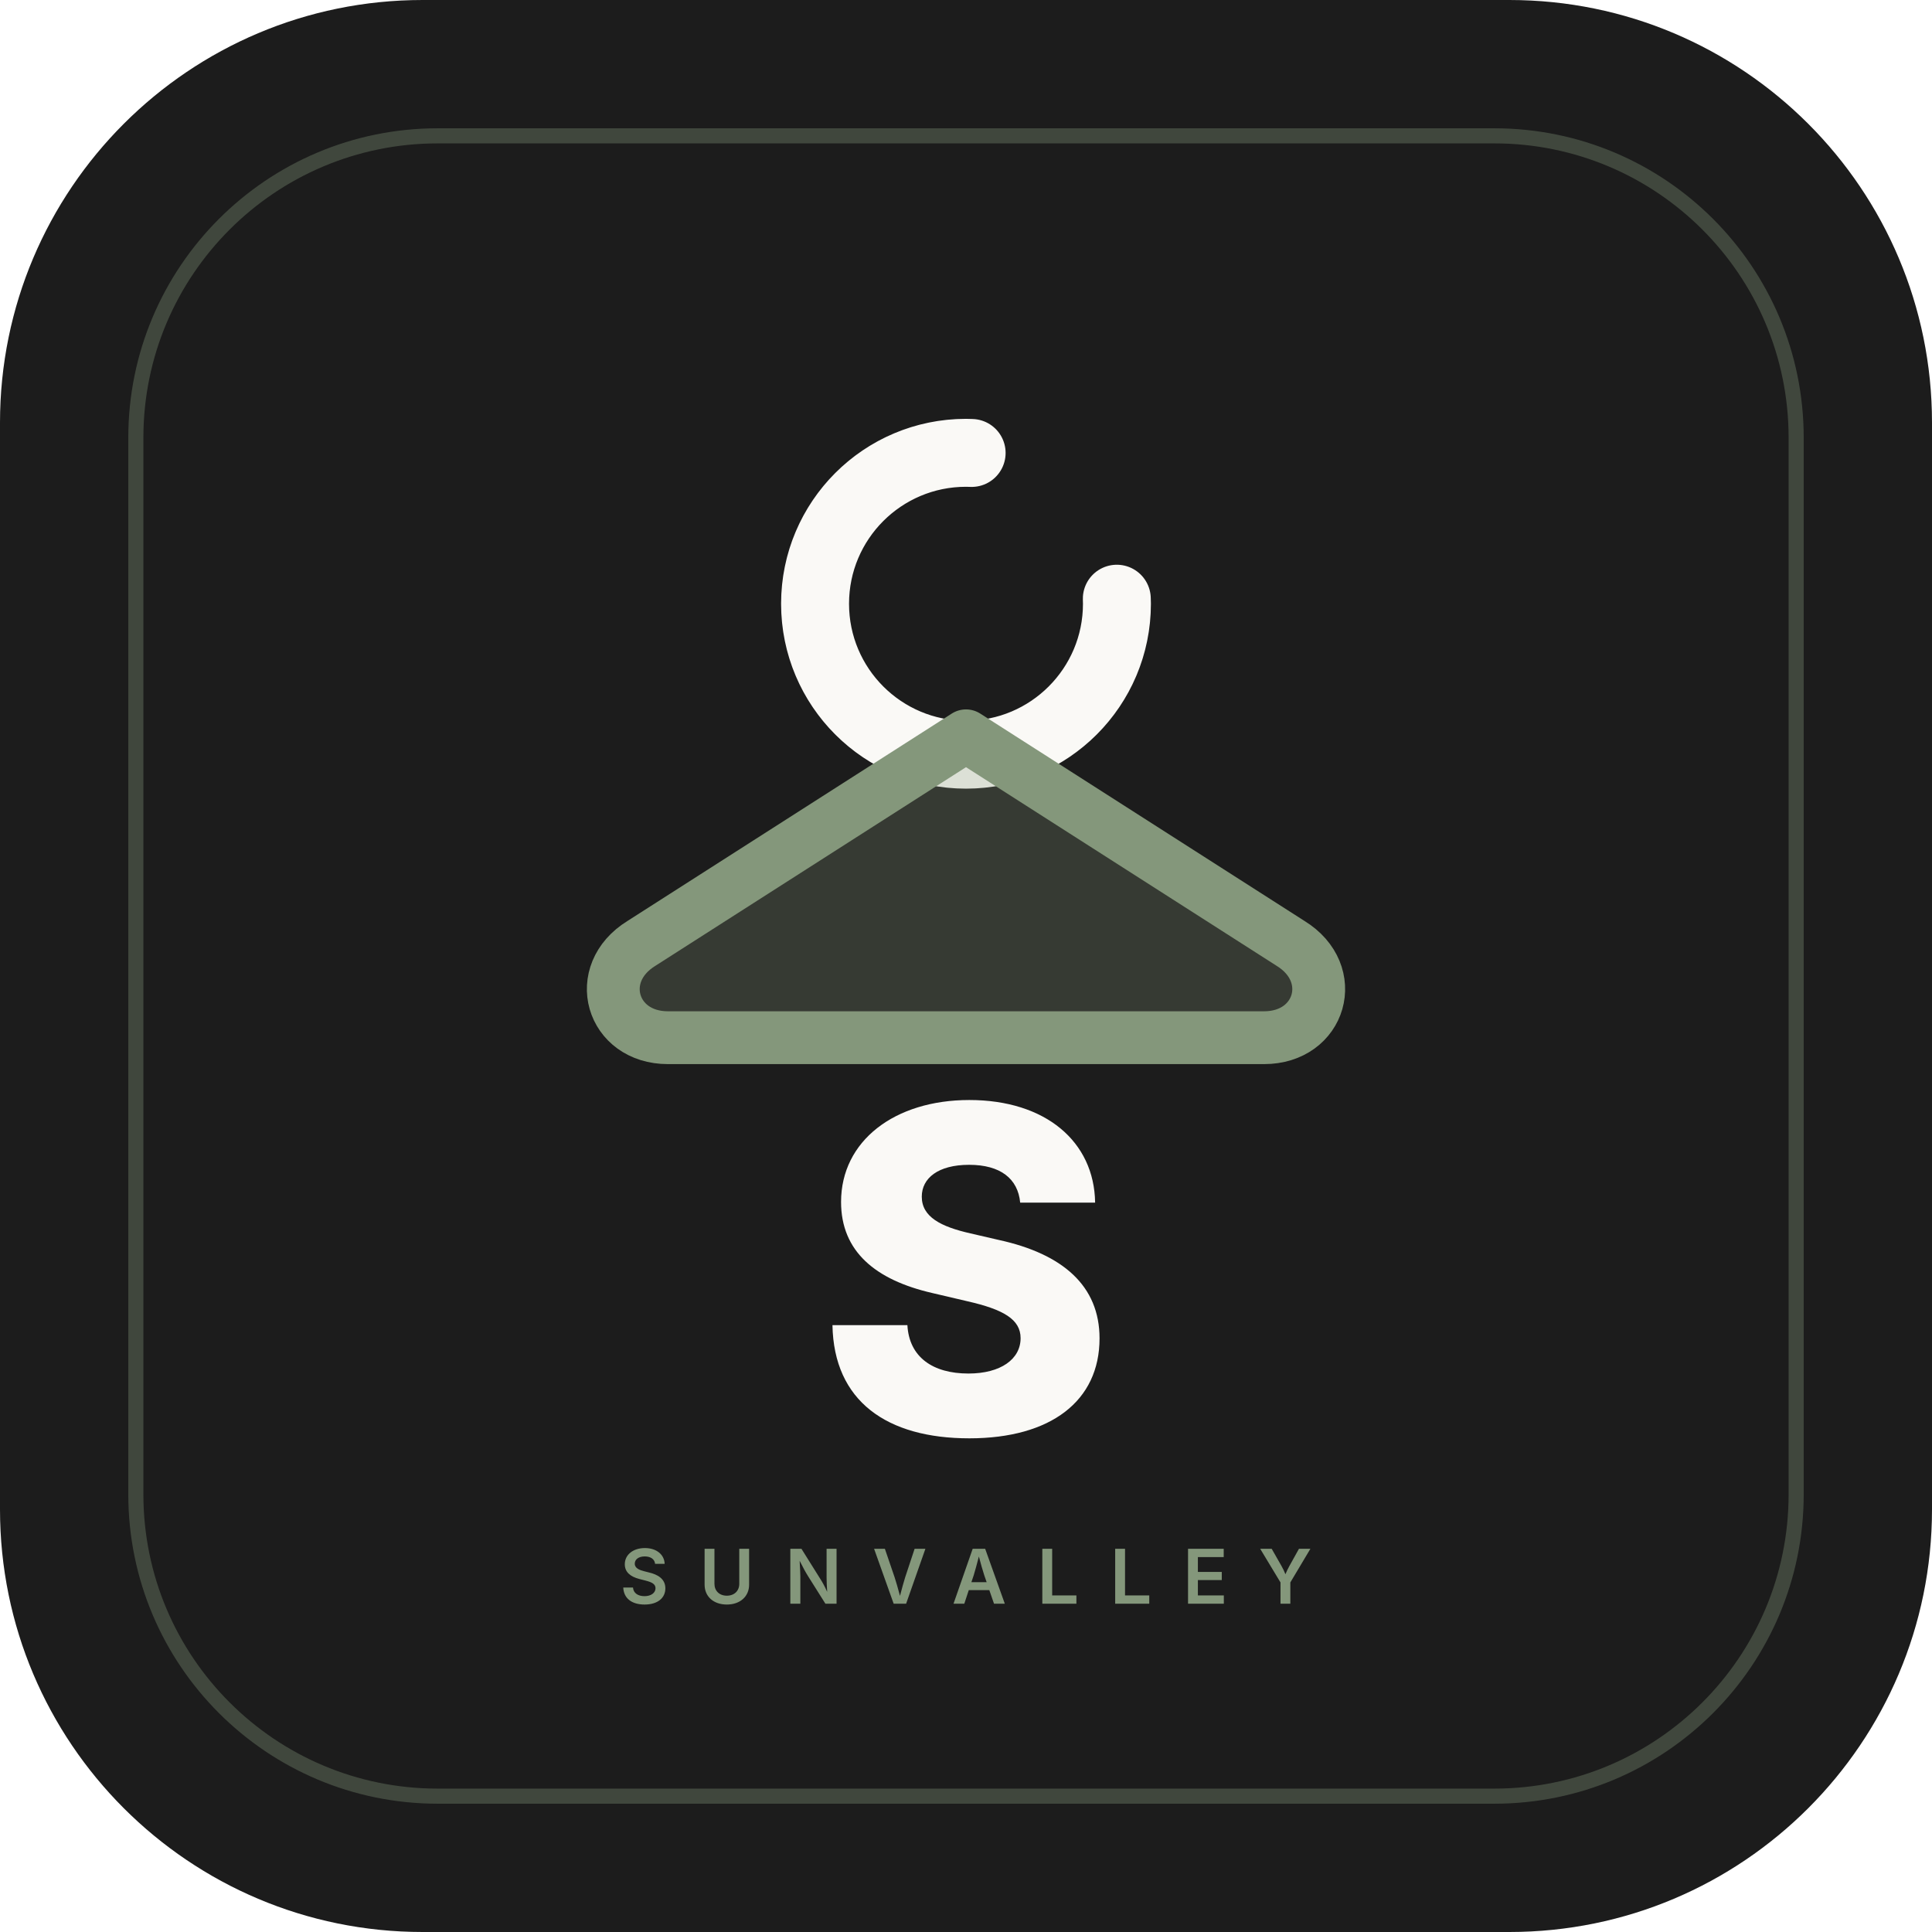
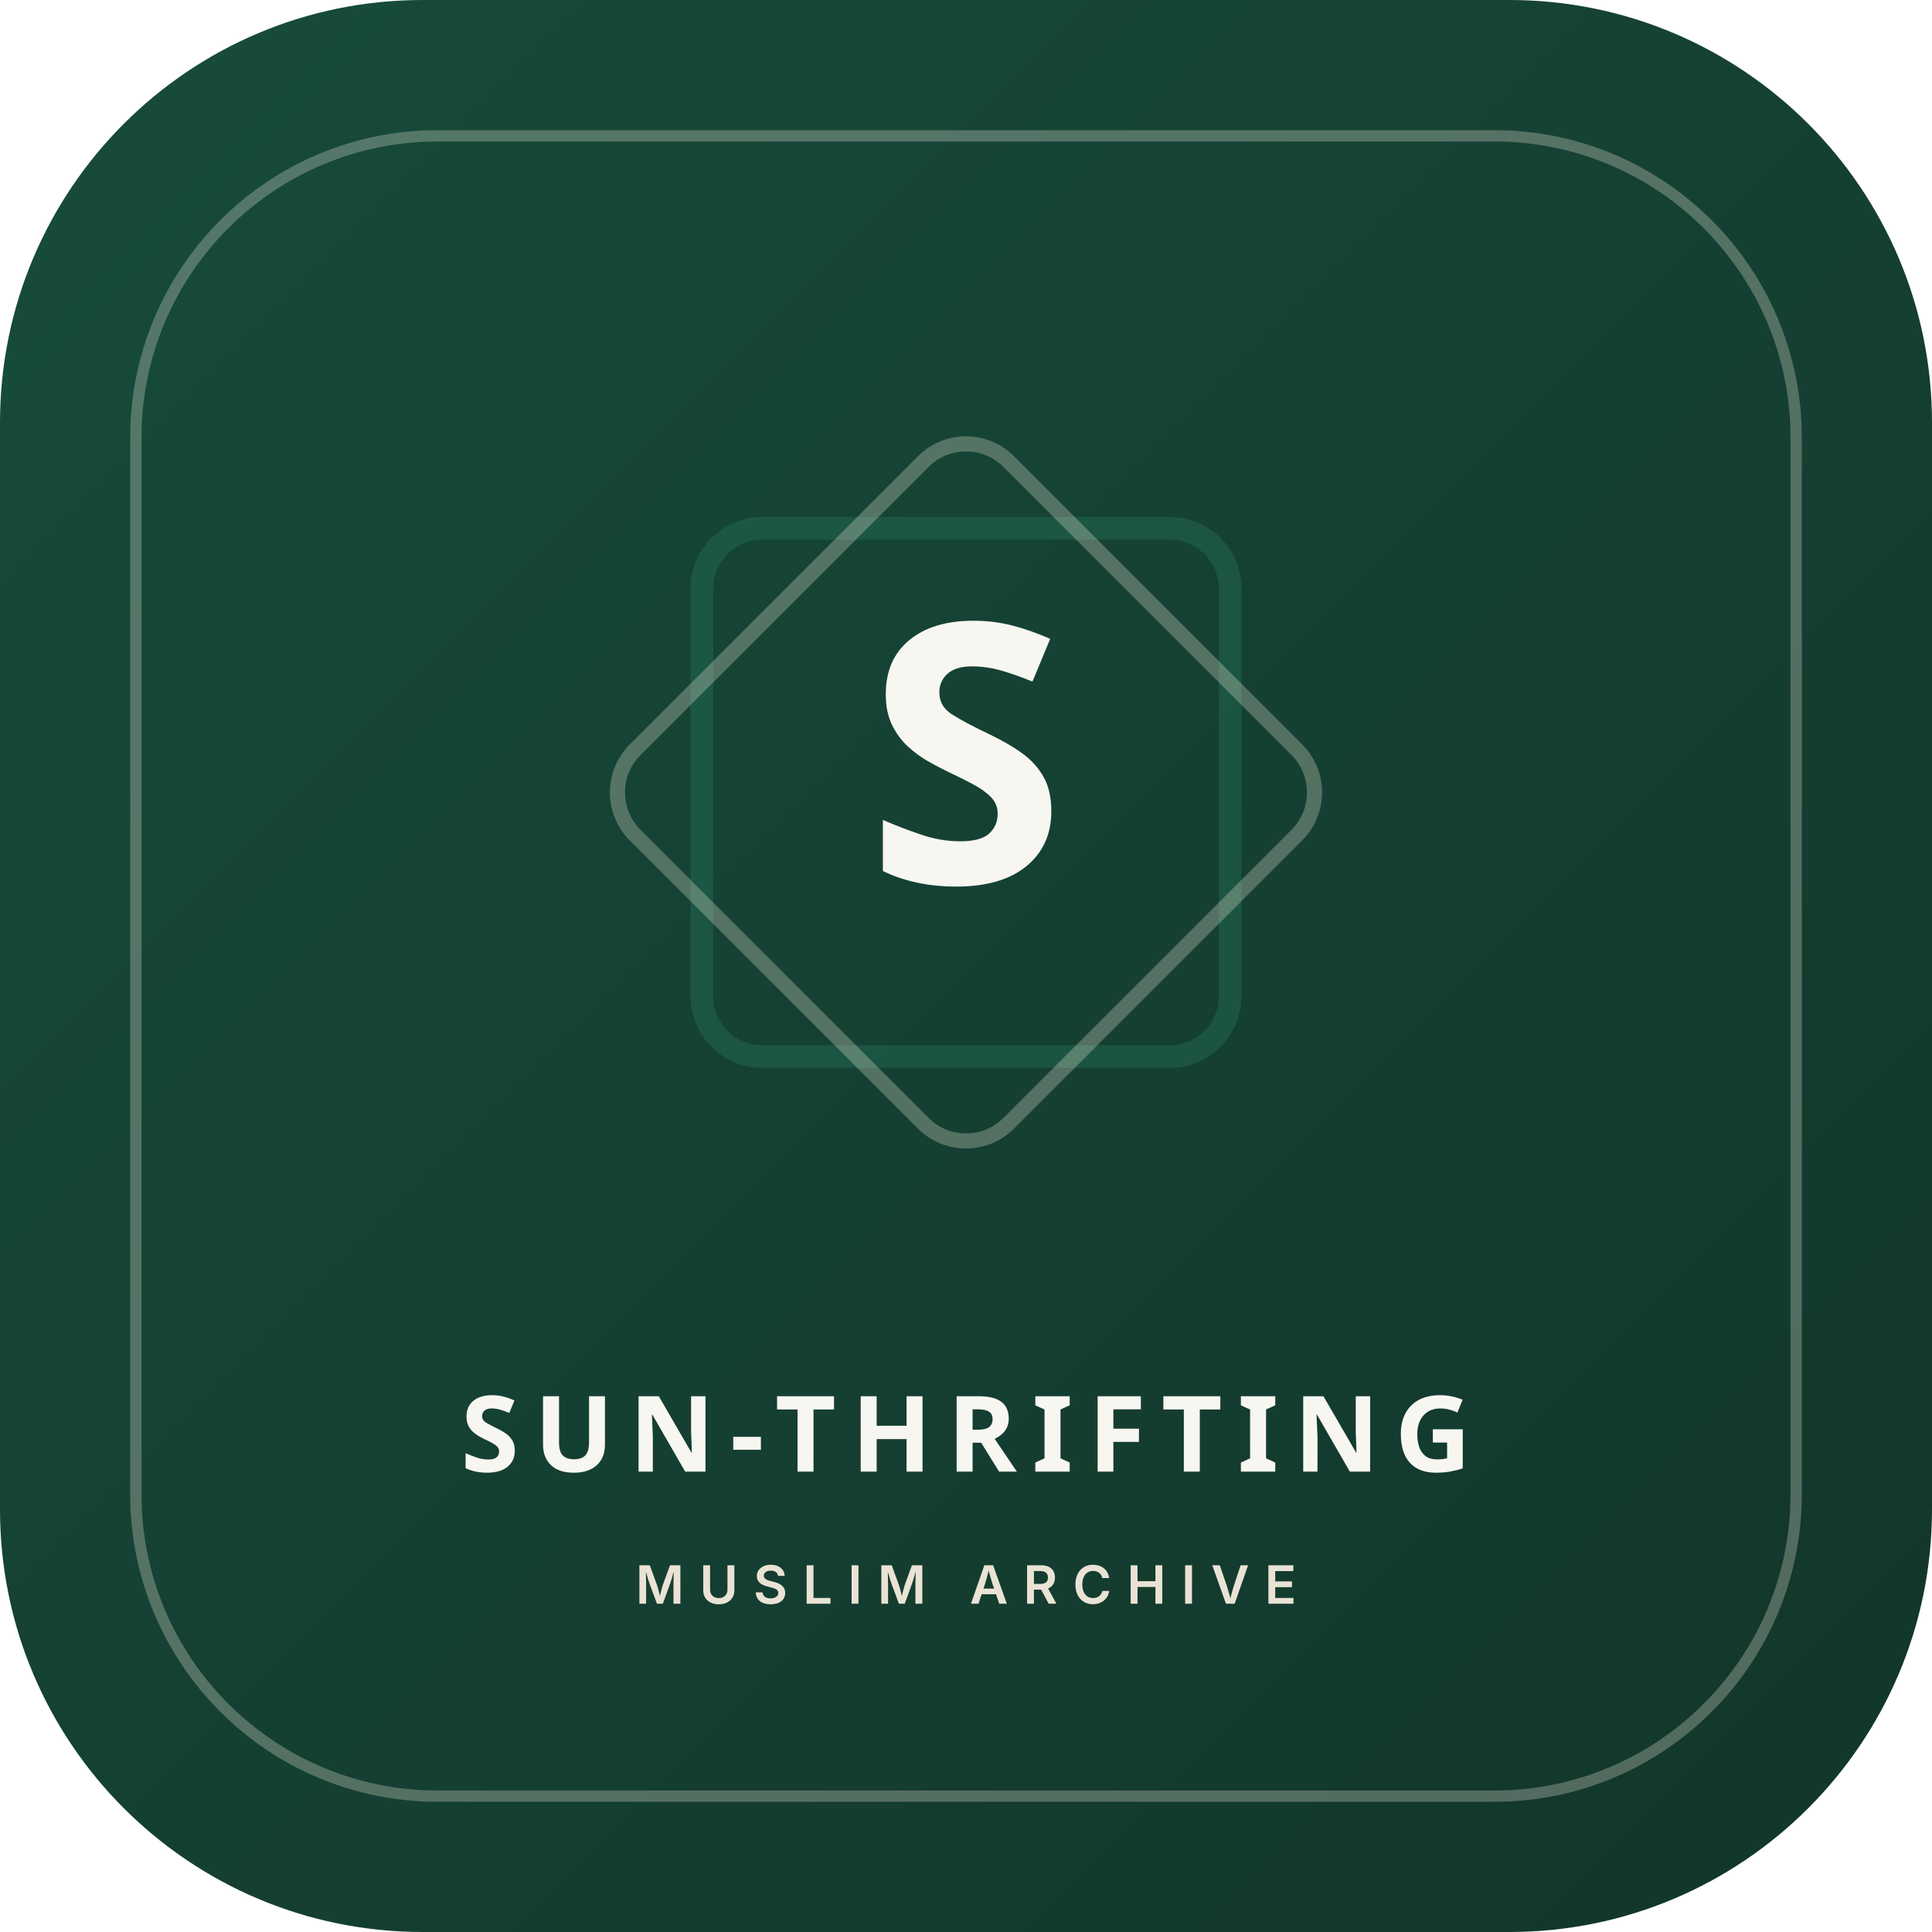
<svg xmlns="http://www.w3.org/2000/svg" width="512" height="512" viewBox="0 0 512 512">
-   <rect width="512" height="512" rx="112" fill="#1C1C1C" />
-   <rect x="36" y="36" width="440" height="440" rx="80" fill="none" stroke="#84977B" stroke-width="4" stroke-opacity="0.35" />
-   <circle cx="256" cy="160" r="40" fill="none" stroke="#FAF9F6" stroke-width="18" stroke-linecap="round" stroke-dasharray="190 60" />
-   <path d="M 170 250 L 256 195 L 342 250 C 355 258 350 275 335 275 L 177 275 C 162 275 157 258 170 250 Z" fill="#84977B" fill-opacity="0.25" stroke="#84977B" stroke-width="14" stroke-linejoin="round" />
-   <text x="256" y="380" font-family="'Plus Jakarta Sans', system-ui, -apple-system, sans-serif" font-size="120" font-weight="800" fill="#FAF9F6" text-anchor="middle" letter-spacing="-2">S</text>
-   <text x="256" y="425" font-family="'Inter', system-ui, sans-serif" font-size="20" font-weight="600" fill="#84977B" text-anchor="middle" letter-spacing="8">SUNVALLEY</text>
+   <defs>
+     <linearGradient id="brand-grad" x1="0%" y1="0%" x2="100%" y2="100%">
+       <stop offset="0%" stop-color="#174C3C" />
+       <stop offset="100%" stop-color="#12352A" />
+     </linearGradient>
+   </defs>
+   <rect width="512" height="512" rx="112" fill="url(#brand-grad)" />
+   <rect x="36" y="36" width="440" height="440" rx="80" fill="none" stroke="#EAE3D5" stroke-width="3" stroke-opacity="0.3" />
+   <g transform="translate(256, 210)">
+     <rect x="-70" y="-70" width="140" height="140" rx="16" fill="none" stroke="#26745A" stroke-width="6" opacity="0.4" />
+     <rect x="-70" y="-70" width="140" height="140" rx="16" fill="none" stroke="#EAE3D5" stroke-width="4" opacity="0.3" transform="rotate(45)" />
+     <text x="0" y="24" font-family="'Plus Jakarta Sans', system-ui, sans-serif" font-size="96" font-weight="800" fill="#F8F6F0" text-anchor="middle">S</text>
+   </g>
+   <text x="256" y="390" font-family="'Plus Jakarta Sans', system-ui, sans-serif" font-size="28" font-weight="800" fill="#F8F6F0" text-anchor="middle" letter-spacing="4">SUN-THRIFTING</text>
+   <text x="256" y="425" font-family="'Inter', system-ui, sans-serif" font-size="14" font-weight="600" fill="#EAE3D5" text-anchor="middle" letter-spacing="4">MUSLIM ARCHIVE</text>
</svg>
